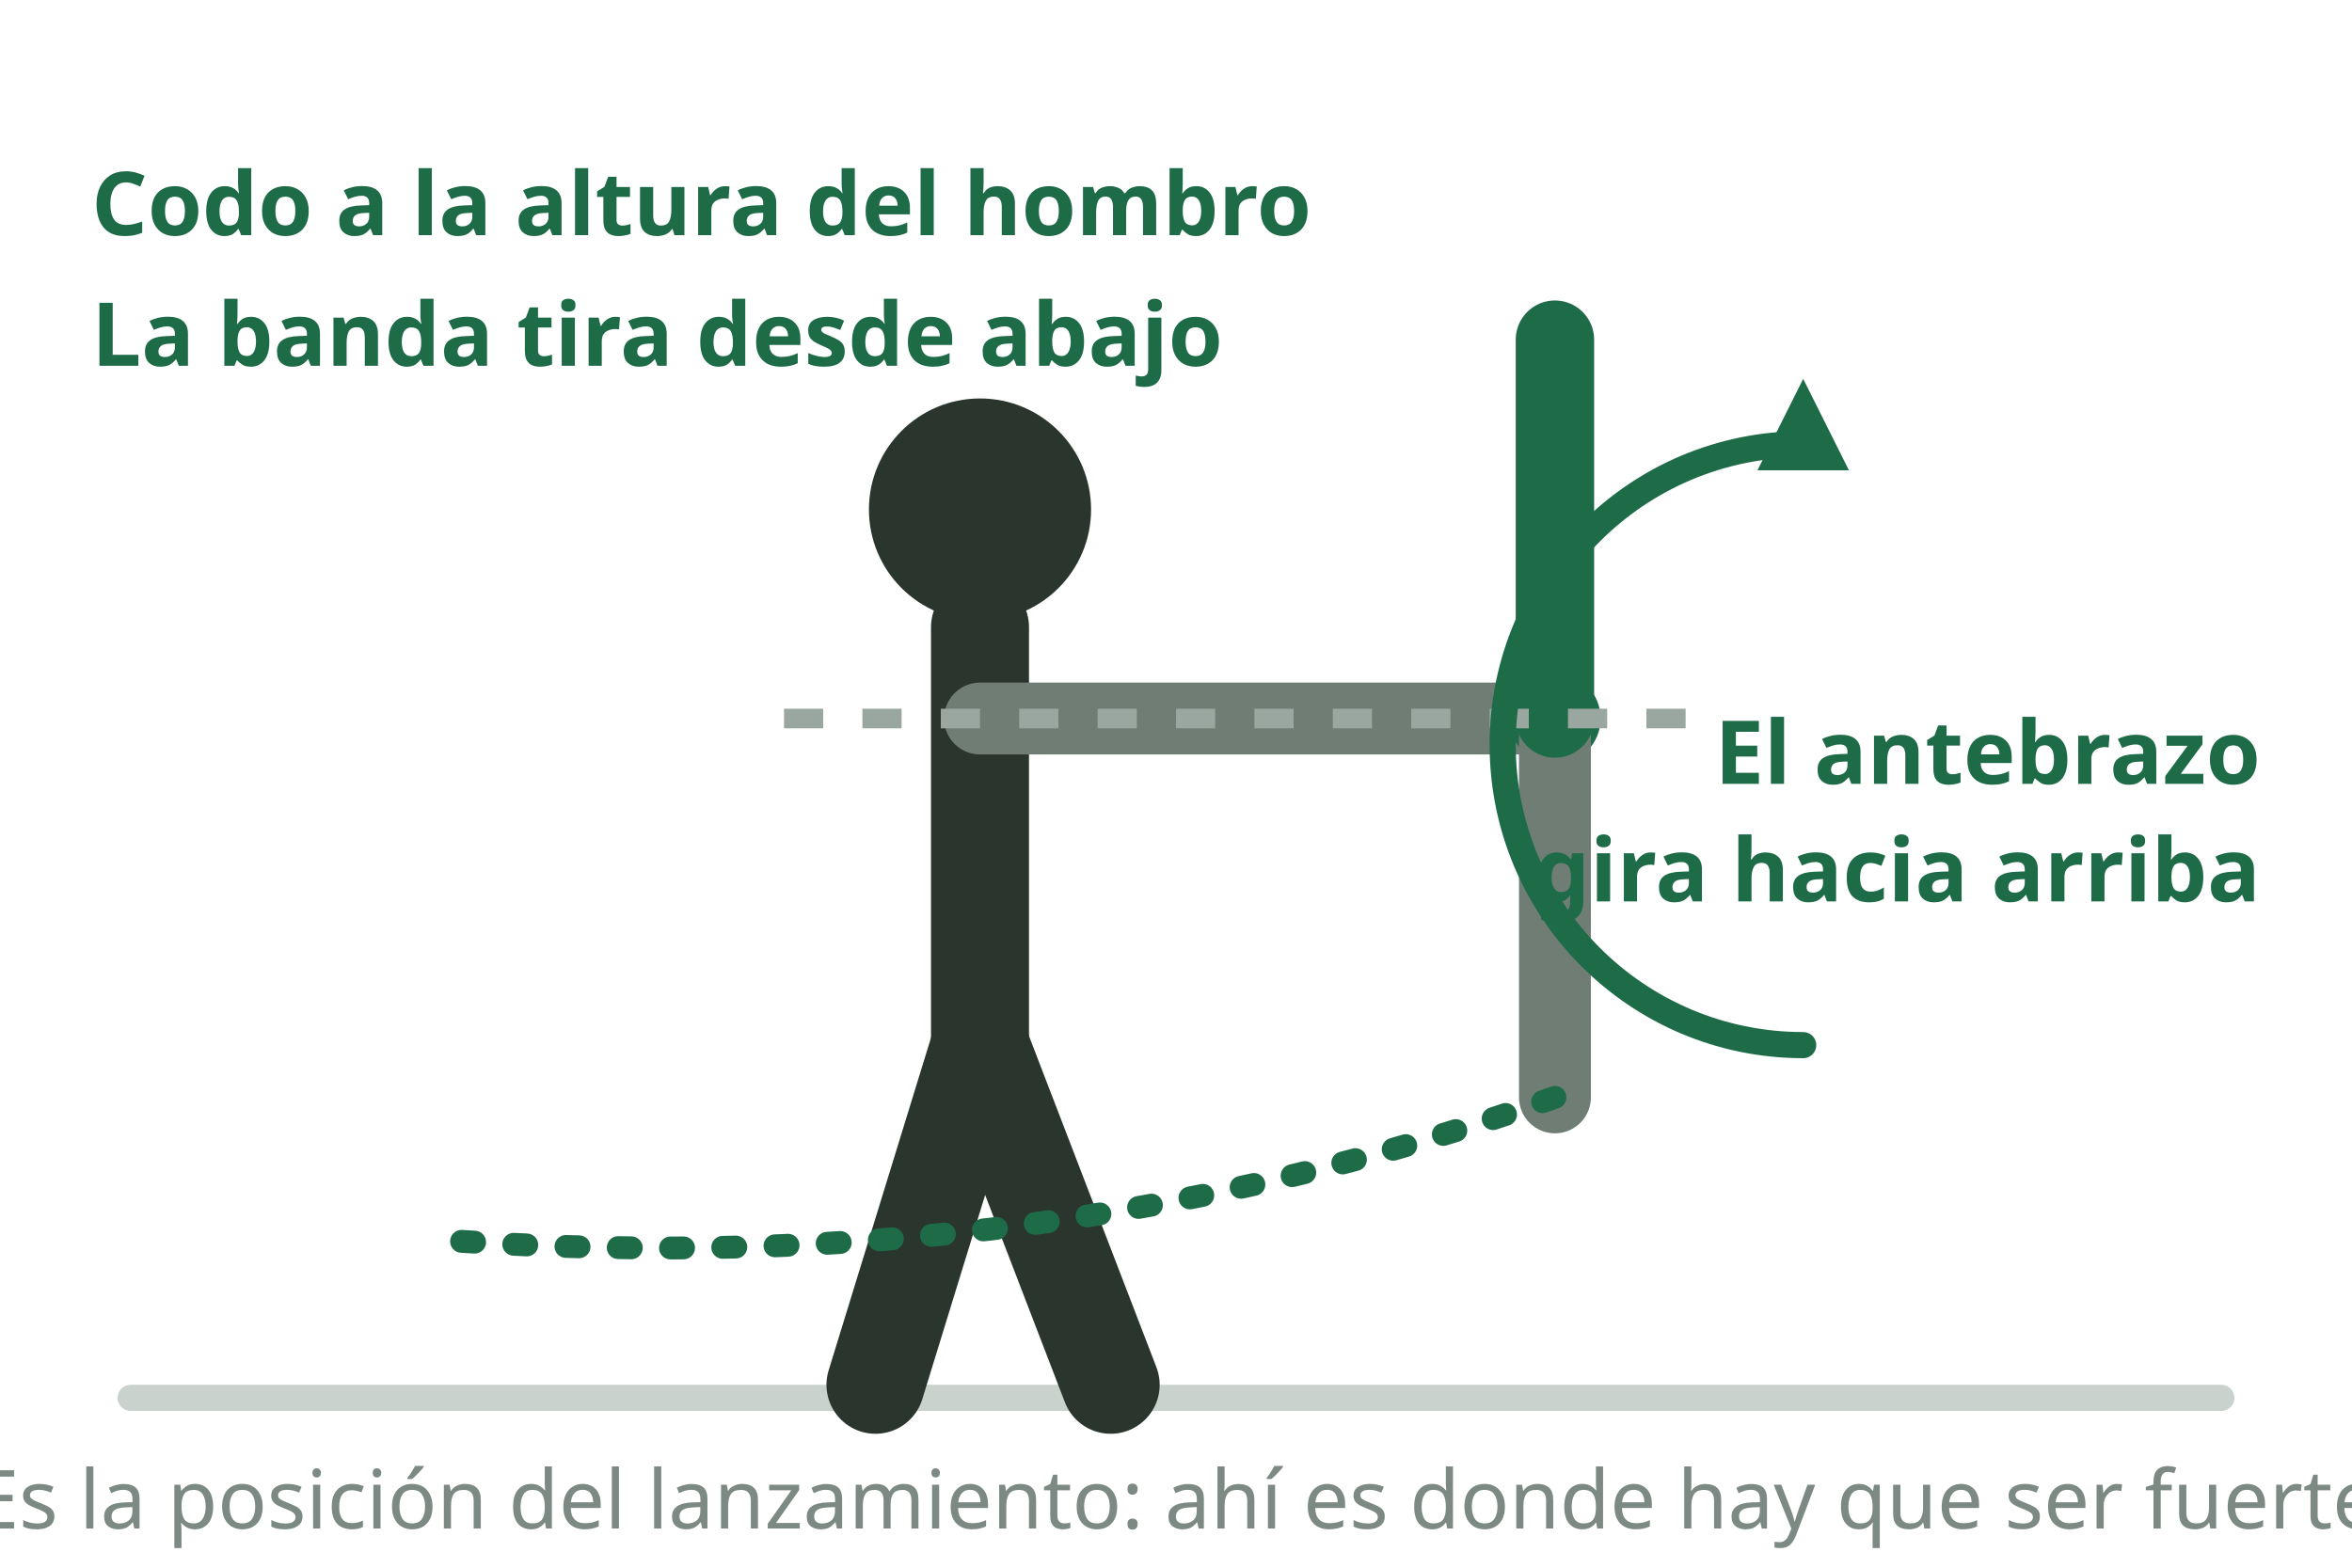
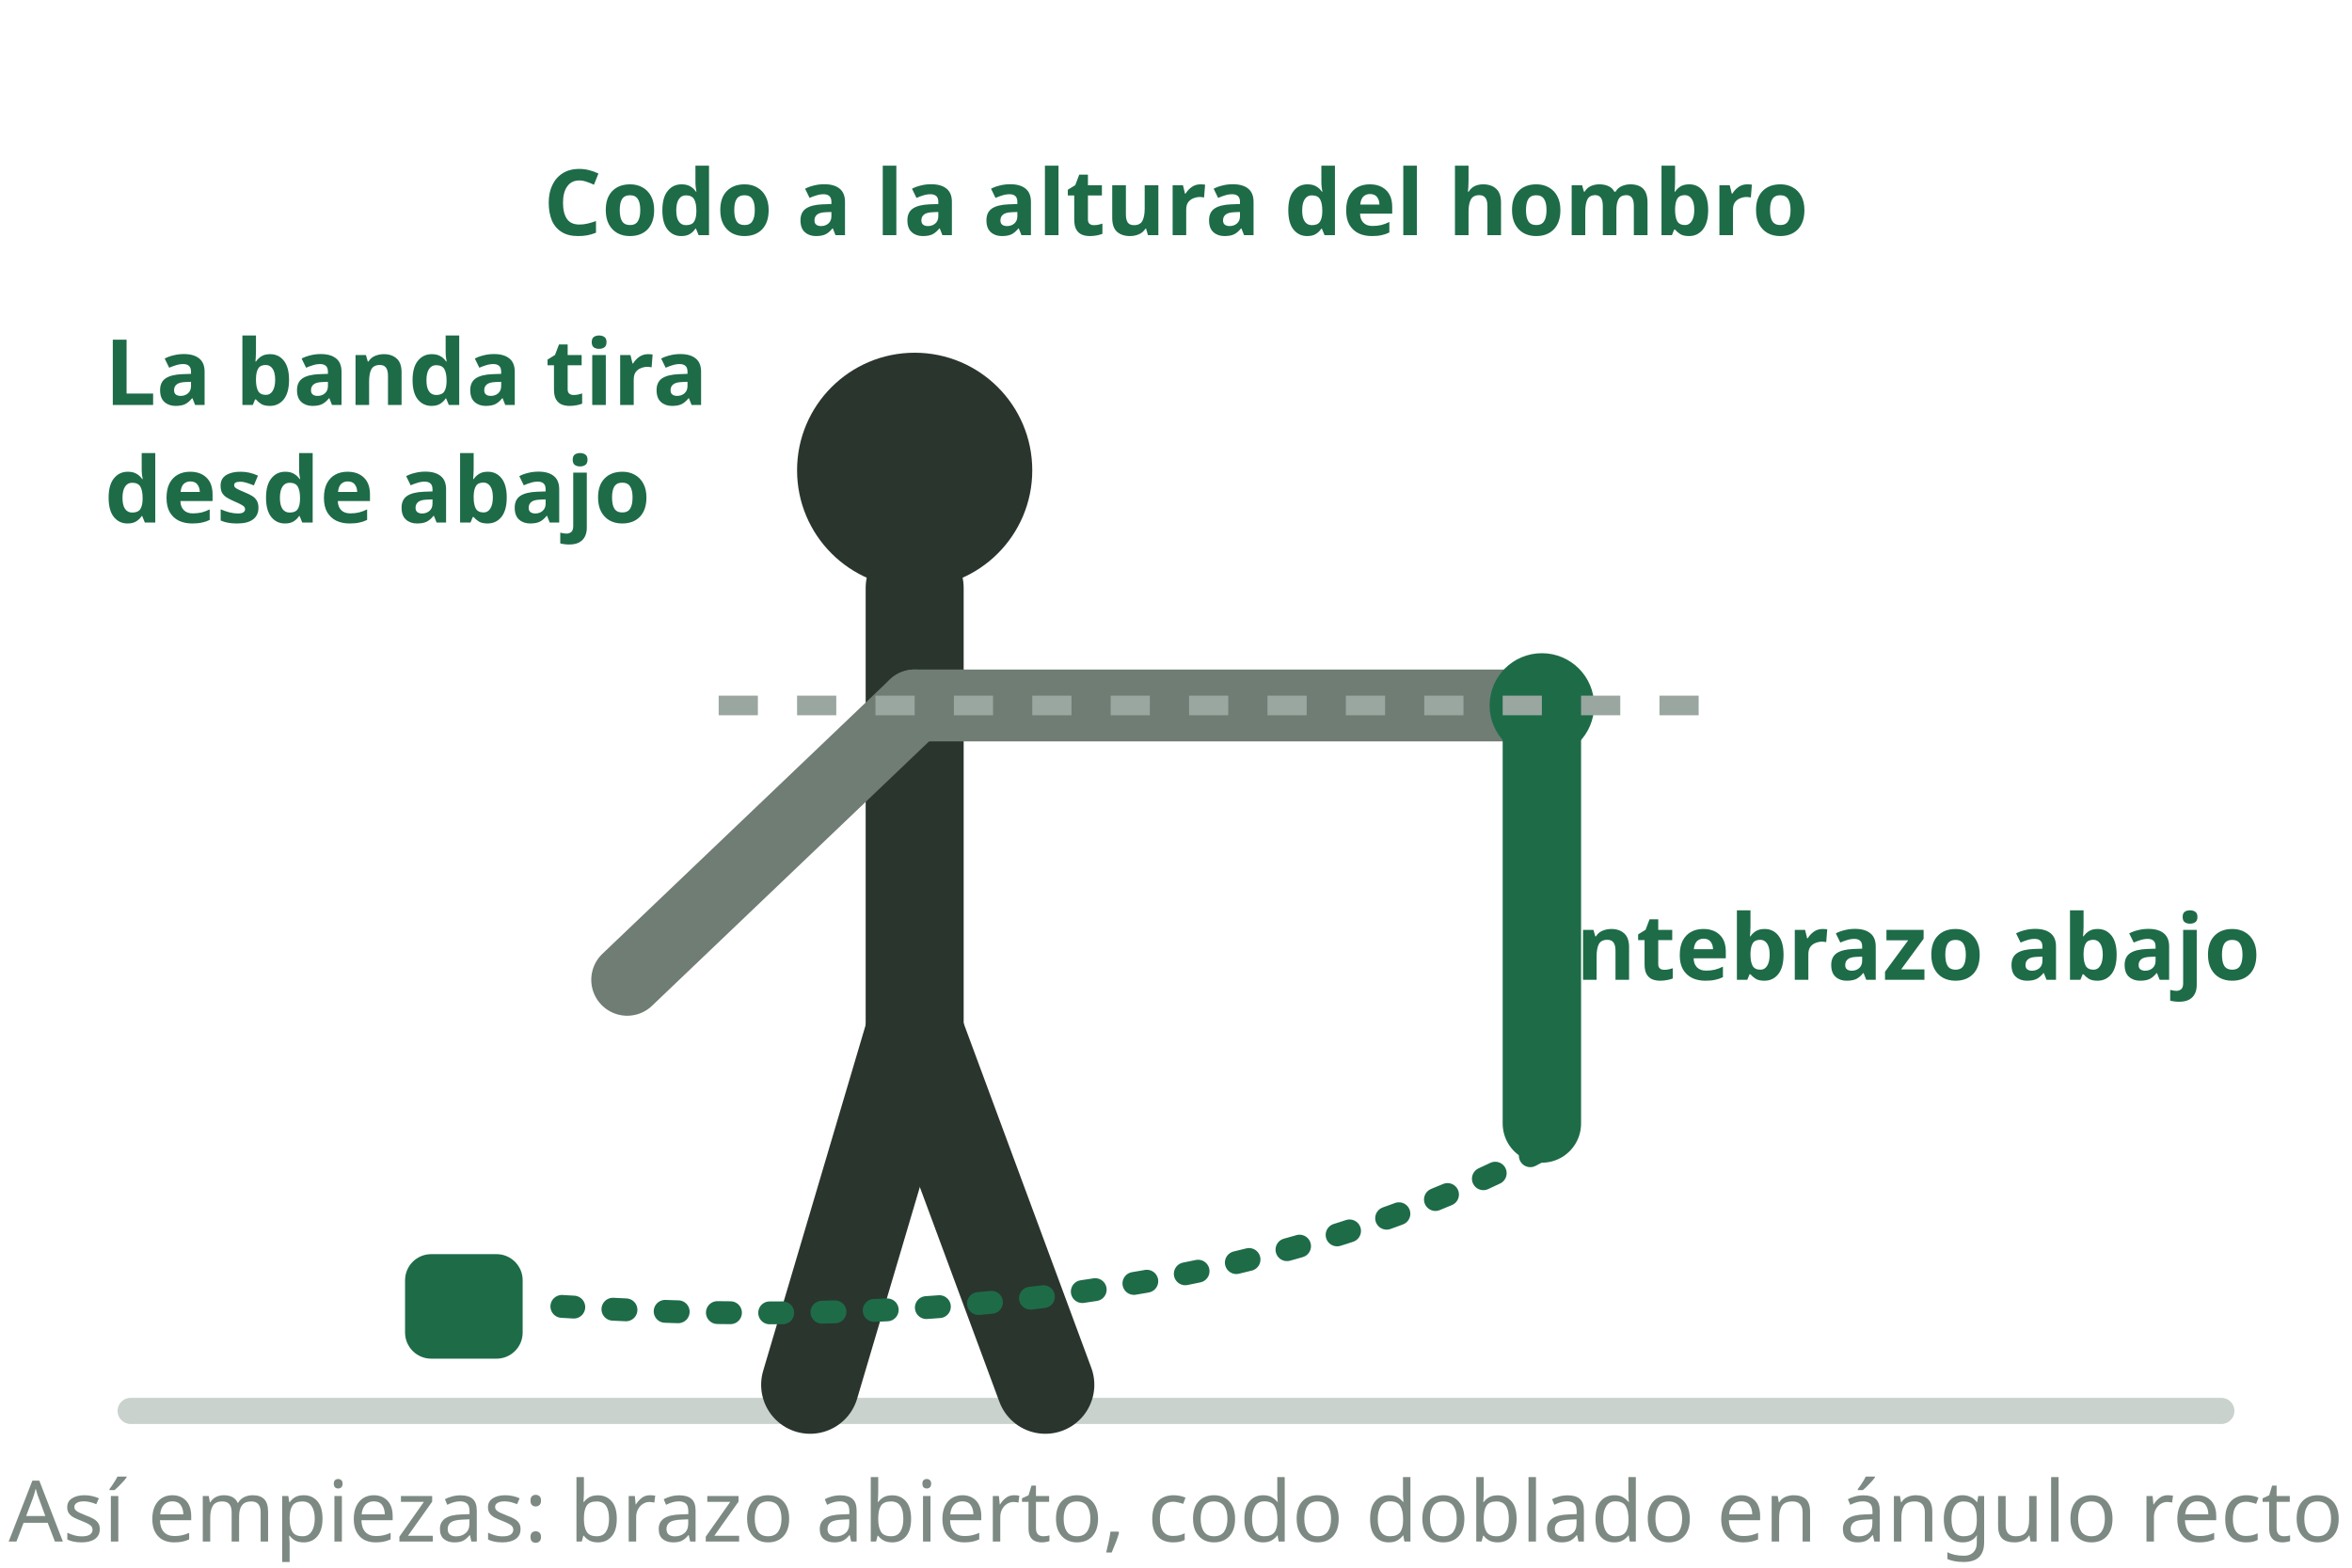
- <svg xmlns="http://www.w3.org/2000/svg" viewBox="0 0 360 240" width="360" height="240" role="img" aria-label="Rotacion externa a 90 grados: codo a la altura del hombro y el antebrazo gira hacia arriba">
+ <svg xmlns="http://www.w3.org/2000/svg" viewBox="0 0 360 240" width="360" height="240" role="img" aria-label="Posicion de partida: codo a la altura del hombro y antebrazo hacia abajo">
  <style>
    .suelo { stroke: #c9d2cc; stroke-width: 4; stroke-linecap: round }
+     .pared { stroke: #c9d2cc; stroke-width: 5; stroke-linecap: round }
    .cuerpo { stroke: #2a352e; stroke-width: 15; stroke-linecap: round; fill: none }
    .brazo { stroke: #6f7d75; stroke-width: 11; stroke-linecap: round; fill: none }
    .cabeza { fill: #2a352e }
-     .giro { stroke: #1E6B48; stroke-width: 12; stroke-linecap: round; fill: none }
+     .activo { stroke: #1E6B48; stroke-width: 12; stroke-linecap: round; fill: none }
+     .antes { stroke: #b9c3bd; stroke-width: 11; stroke-linecap: round; fill: none }
    .banda { stroke: #1E6B48; stroke-width: 3.5; fill: none; stroke-dasharray: 2 6; stroke-linecap: round }
-     .flecha { stroke: #1E6B48; stroke-width: 4; fill: none; stroke-linecap: round }
+     .flecha { stroke: #1E6B48; stroke-width: 4.5; fill: none; stroke-linecap: round }
    .rot { fill: #1E6B48 }
+     .mal { stroke: #c4634f; stroke-width: 5; stroke-linecap: round; fill: none }
+     .malrot { fill: #c4634f }
    .guia { stroke: #9aa7a0; stroke-width: 3; stroke-dasharray: 6 6; fill: none }
-     .izq { font: 600 13.5px system-ui, sans-serif; fill: #1E6B48; text-anchor: start }
-     .der { font: 600 13.5px system-ui, sans-serif; fill: #1E6B48; text-anchor: end }
-     .nota { font: 400 12.5px system-ui, sans-serif; fill: #7d8a83; text-anchor: middle }
+     .izq { font: 600 14px system-ui, sans-serif; fill: #1E6B48; text-anchor: start }
+     .der { font: 600 14px system-ui, sans-serif; fill: #1E6B48; text-anchor: end }
+     .cen { font: 600 14px system-ui, sans-serif; fill: #1E6B48; text-anchor: middle }
+     .malt { font: 600 14px system-ui, sans-serif; fill: #c4634f; text-anchor: middle }
+     .nota { font: 400 13px system-ui, sans-serif; fill: #7d8a83; text-anchor: middle }
  </style>
-   <line class="suelo" x1="20" y1="214" x2="340" y2="214" />
-   <text class="izq" x="14" y="36">Codo a la altura del hombro</text>
-   <circle class="cabeza" cx="150" cy="78" r="17" />
-   <path class="cuerpo" d="M150 96 V160" />
-   <path class="cuerpo" d="M150 160 L134 212" />
-   <path class="cuerpo" d="M150 160 L170 212" />
-   <path class="brazo" d="M150 110 H238" />
-   <circle class="rot" cx="238" cy="110" r="7" />
-   <path class="brazo" d="M238 110 V168" />
-   <path class="giro" d="M238 110 V52" />
-   <path class="guia" d="M120 110 H262" />
-   <path class="flecha" d="M276 160 A 46 46 0 0 1 276 68" />
-   <path class="rot" d="M276 58 l7 14 h-14 z" />
-   <text class="der" x="346" y="120">El antebrazo</text>
-   <text class="der" x="346" y="138">gira hacia arriba</text>
-   <path class="banda" d="M238 168 Q160 196 70 190" />
-   <text class="izq" x="14" y="56">La banda tira desde abajo</text>
-   <text class="nota" x="180" y="234">Es la posición del lanzamiento: ahí es donde hay que ser fuerte</text>
+   <line class="suelo" x1="20" y1="216" x2="340" y2="216" />
+   <circle class="cabeza" cx="140" cy="72" r="18" />
+   <path class="cuerpo" d="M140 90 V158" />
+   <path class="cuerpo" d="M140 158 L124 212" />
+   <path class="cuerpo" d="M140 158 L160 212" />
+   <path class="brazo" d="M140 108 L96 150" />
+   <path class="brazo" d="M140 108 H236" />
+   <circle class="rot" cx="236" cy="108" r="8" />
+   <path class="activo" d="M236 108 V172" />
+   <path class="guia" d="M110 108 H262" />
+   <path class="banda" d="M236 176 Q180 206 86 200" />
+   <rect class="rot" x="62" y="192" width="18" height="16" rx="4" />
+   <text class="cen" x="180" y="36">Codo a la altura del hombro</text>
+   <text class="der" x="346" y="150">Antebrazo abajo</text>
+   <text class="izq" x="16" y="62">La banda tira</text>
+   <text class="izq" x="16" y="80">desde abajo</text>
+   <text class="nota" x="180" y="236">Así empiezas: brazo abierto, codo doblado en ángulo recto</text>
</svg>
